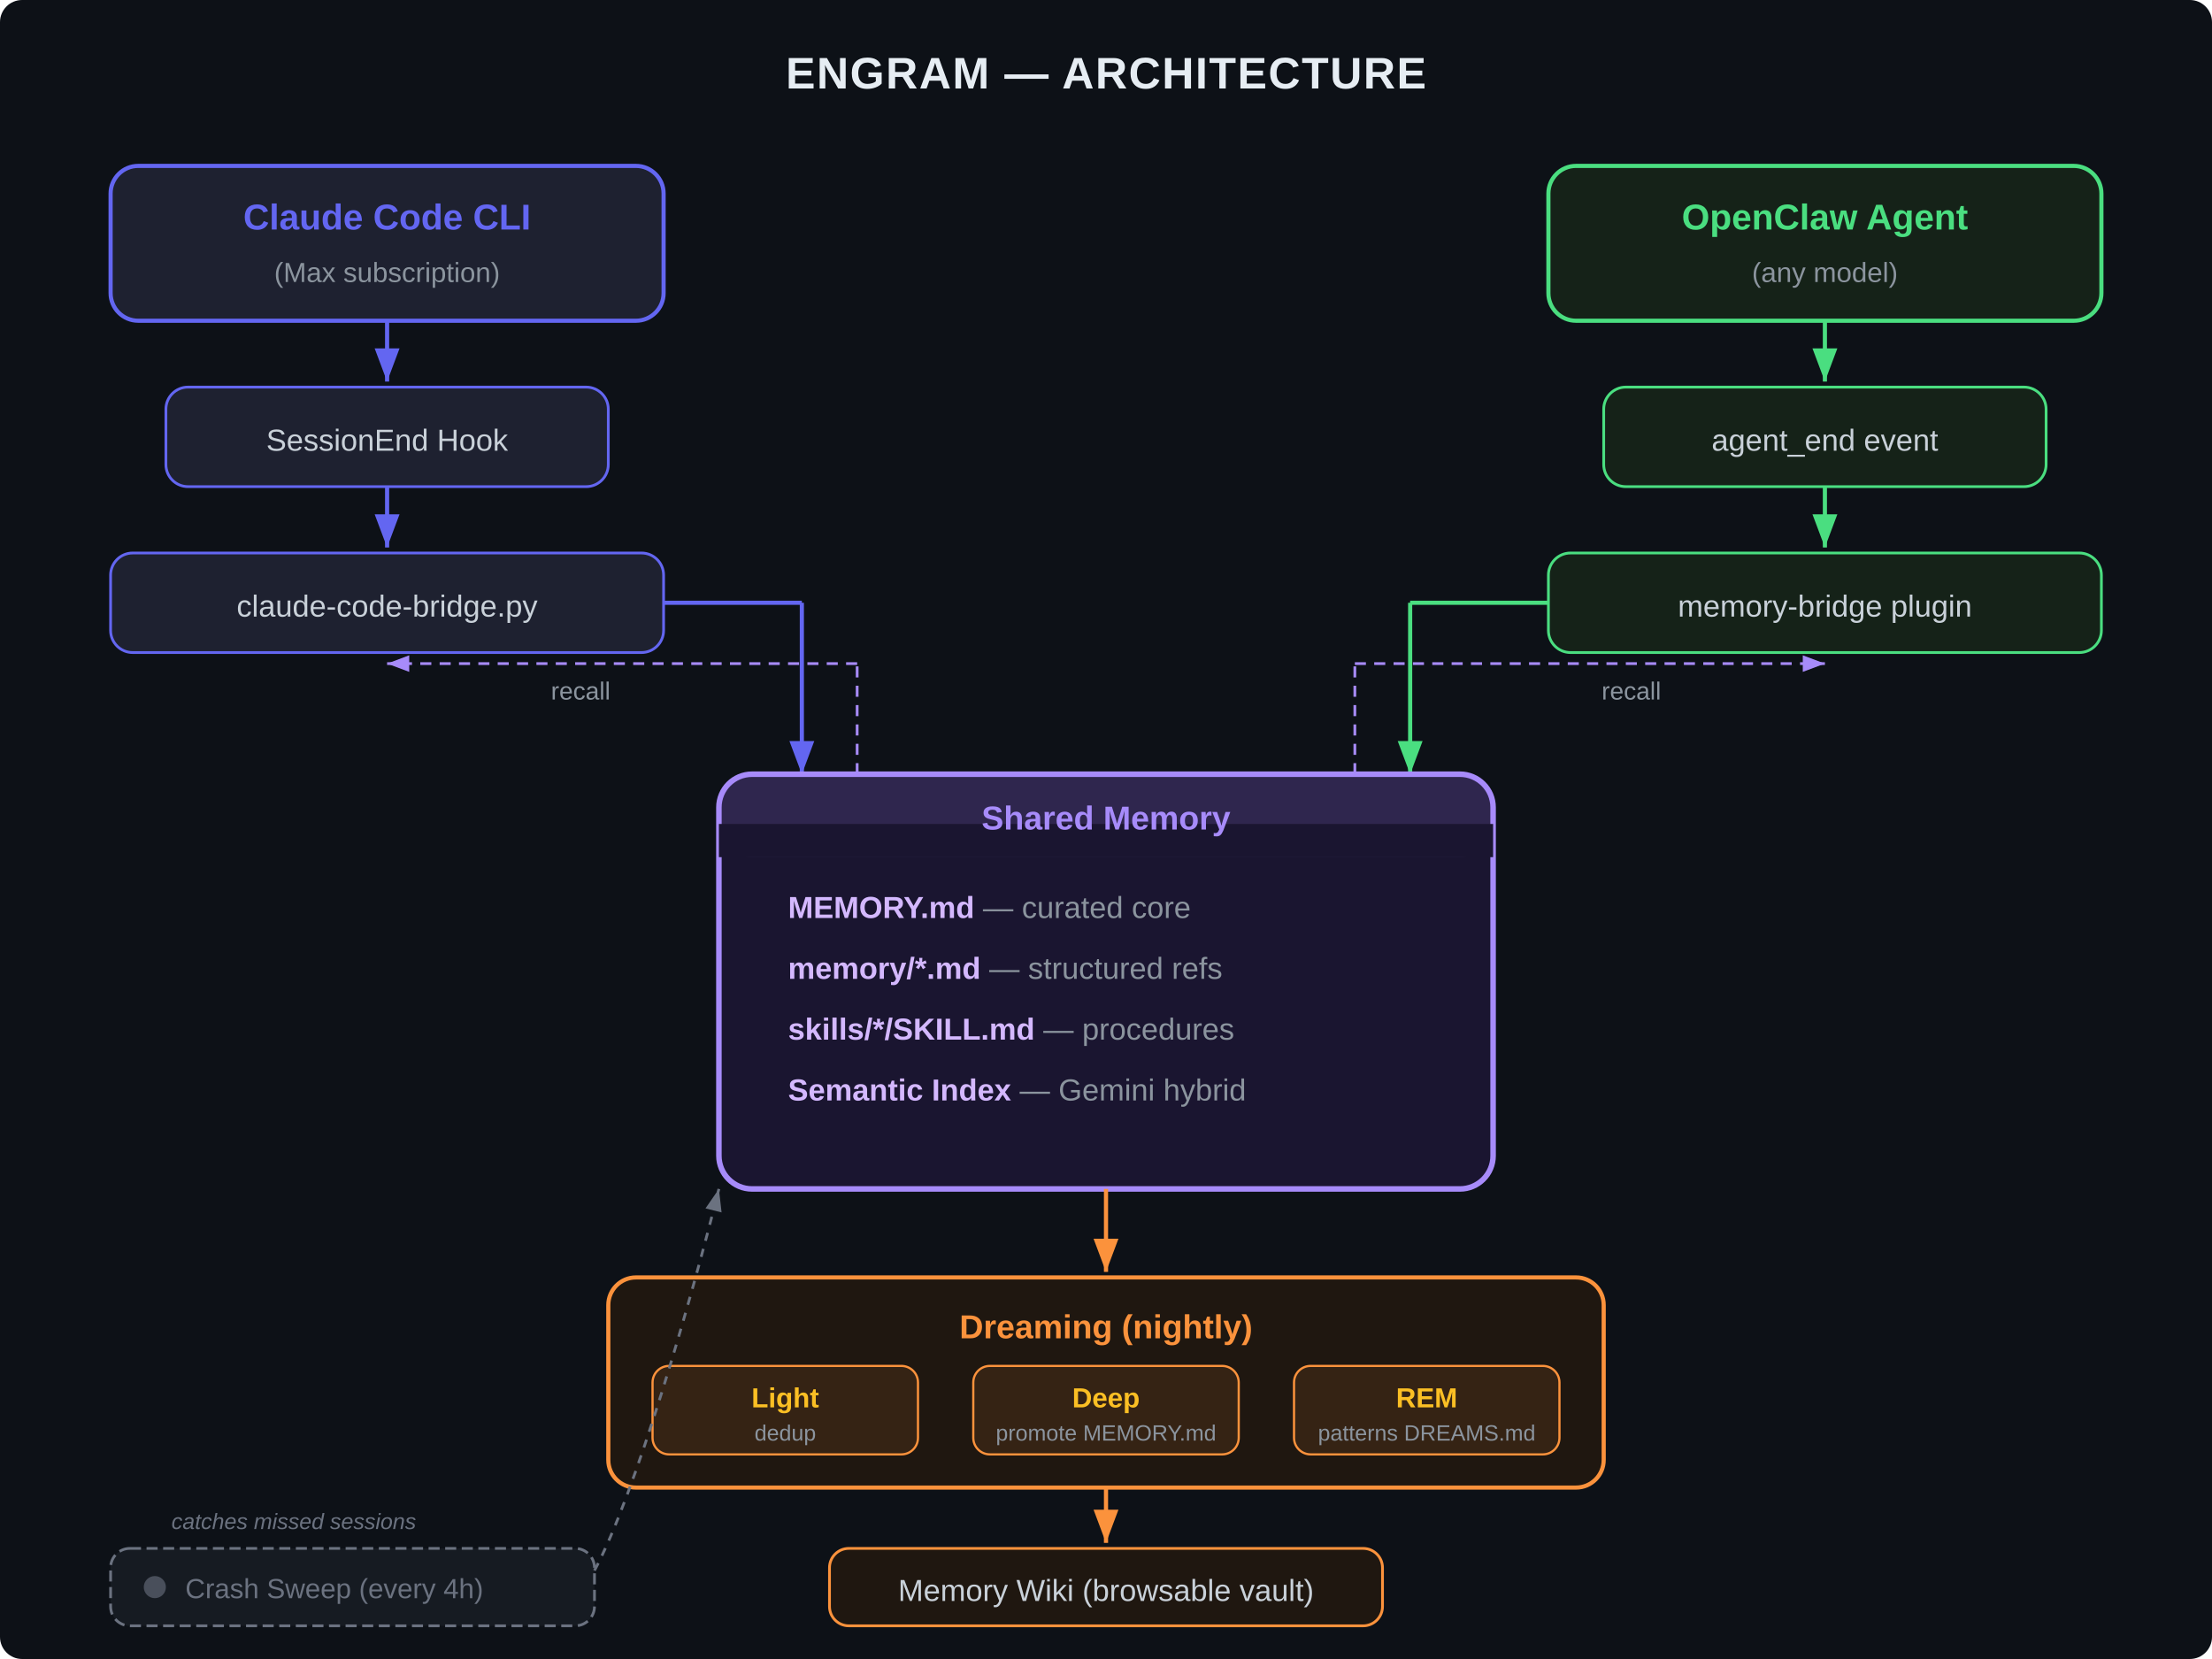
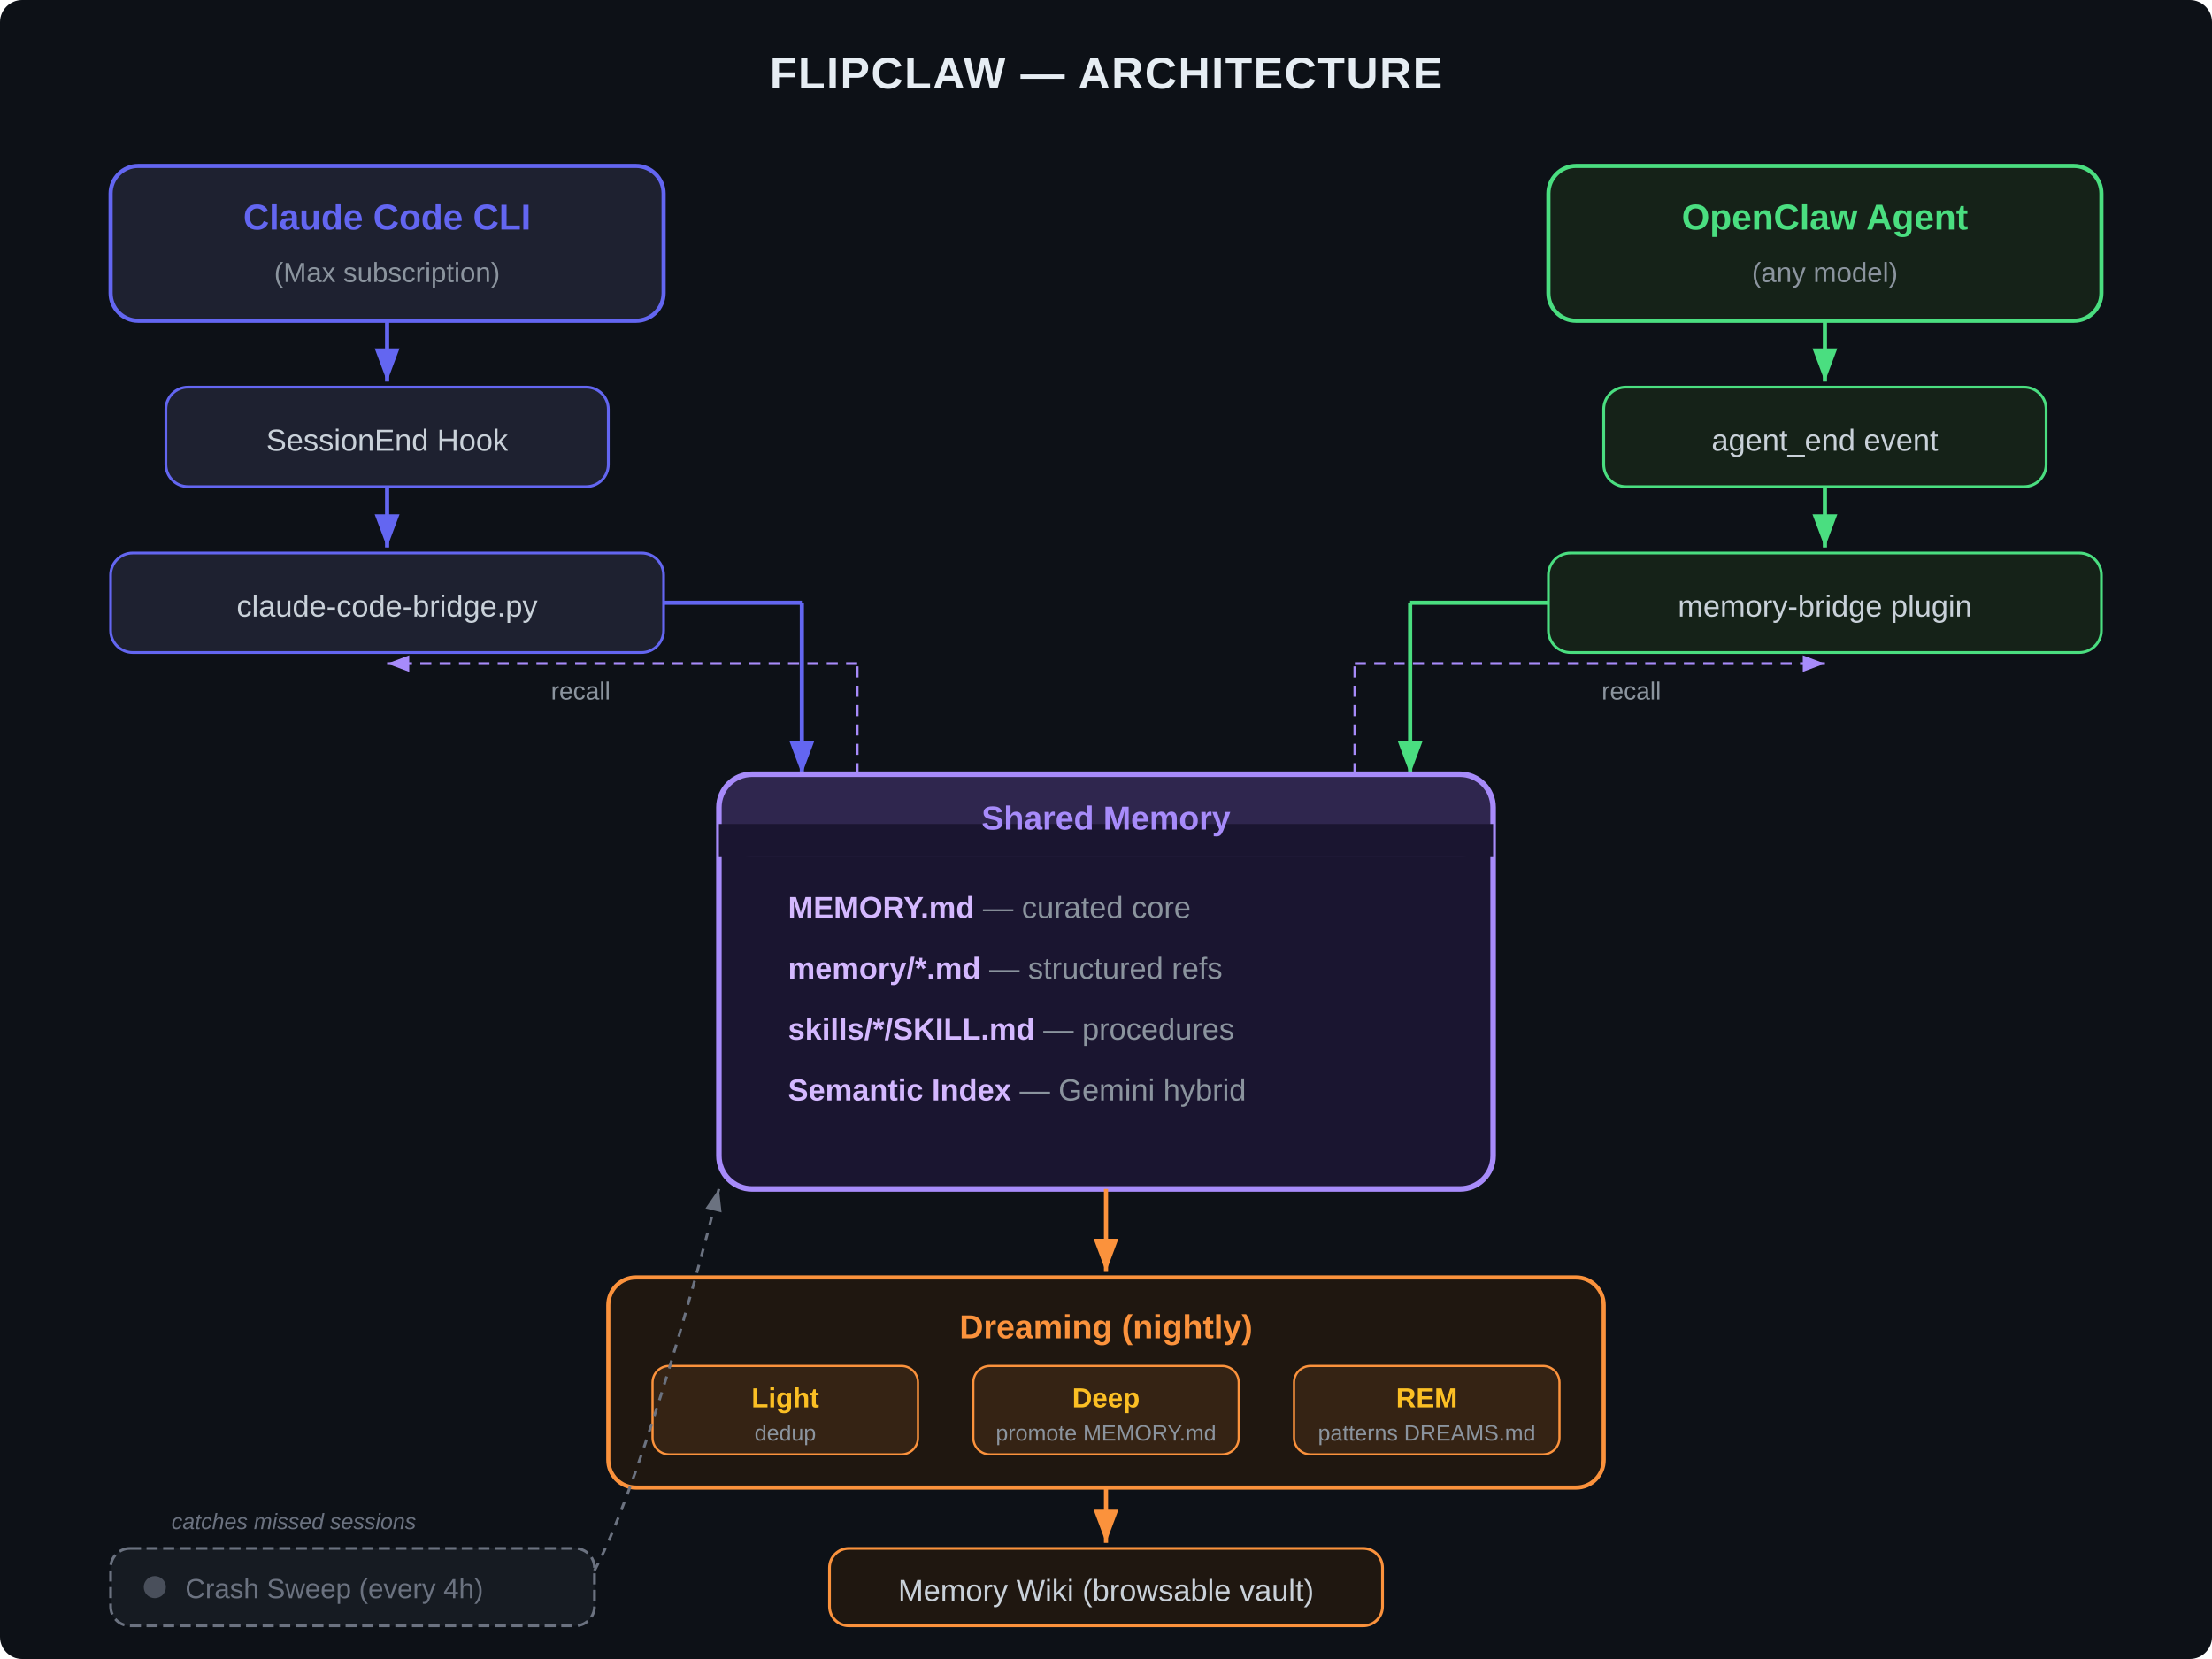
<svg xmlns="http://www.w3.org/2000/svg" viewBox="0 0 800 600" width="800" height="600">
  <defs>
    <marker id="arrow-blue" markerWidth="8" markerHeight="6" refX="8" refY="3" orient="auto">
      <path d="M0,0 L8,3 L0,6" fill="#6366f1" />
    </marker>
    <marker id="arrow-green" markerWidth="8" markerHeight="6" refX="8" refY="3" orient="auto">
      <path d="M0,0 L8,3 L0,6" fill="#4ade80" />
    </marker>
    <marker id="arrow-purple" markerWidth="8" markerHeight="6" refX="8" refY="3" orient="auto">
      <path d="M0,0 L8,3 L0,6" fill="#a78bfa" />
    </marker>
    <marker id="arrow-orange" markerWidth="8" markerHeight="6" refX="8" refY="3" orient="auto">
      <path d="M0,0 L8,3 L0,6" fill="#fb923c" />
    </marker>
    <marker id="arrow-gray" markerWidth="8" markerHeight="6" refX="8" refY="3" orient="auto">
      <path d="M0,0 L8,3 L0,6" fill="#6b7280" />
    </marker>
  </defs>
  <rect width="800" height="600" rx="8" fill="#0d1117" />
-   <text x="400" y="32" text-anchor="middle" font-family="Arial, Helvetica, sans-serif" font-size="16" font-weight="bold" fill="#e6edf3" letter-spacing="0.5">ENGRAM — ARCHITECTURE</text>
+   <text x="400" y="32" text-anchor="middle" font-family="Arial, Helvetica, sans-serif" font-size="16" font-weight="bold" fill="#e6edf3" letter-spacing="0.5">FLIPCLAW — ARCHITECTURE</text>
  <rect x="40" y="60" width="200" height="56" rx="10" fill="#1e2130" stroke="#6366f1" stroke-width="1.5" />
  <text x="140" y="83" text-anchor="middle" font-family="Arial, Helvetica, sans-serif" font-size="13" font-weight="bold" fill="#6366f1">Claude Code CLI</text>
  <text x="140" y="102" text-anchor="middle" font-family="Arial, Helvetica, sans-serif" font-size="10" fill="#8b949e">(Max subscription)</text>
  <line x1="140" y1="116" x2="140" y2="138" stroke="#6366f1" stroke-width="1.5" marker-end="url(#arrow-blue)" />
  <rect x="60" y="140" width="160" height="36" rx="8" fill="#1e2130" stroke="#6366f1" stroke-width="1" />
  <text x="140" y="163" text-anchor="middle" font-family="Arial, Helvetica, sans-serif" font-size="11" fill="#c9d1d9">SessionEnd Hook</text>
  <line x1="140" y1="176" x2="140" y2="198" stroke="#6366f1" stroke-width="1.5" marker-end="url(#arrow-blue)" />
  <rect x="40" y="200" width="200" height="36" rx="8" fill="#1e2130" stroke="#6366f1" stroke-width="1" />
  <text x="140" y="223" text-anchor="middle" font-family="Arial, Helvetica, sans-serif" font-size="11" fill="#c9d1d9">claude-code-bridge.py</text>
  <line x1="240" y1="218" x2="290" y2="218" stroke="#6366f1" stroke-width="1.5" />
  <line x1="290" y1="218" x2="290" y2="280" stroke="#6366f1" stroke-width="1.5" marker-end="url(#arrow-blue)" />
  <rect x="560" y="60" width="200" height="56" rx="10" fill="#152218" stroke="#4ade80" stroke-width="1.5" />
  <text x="660" y="83" text-anchor="middle" font-family="Arial, Helvetica, sans-serif" font-size="13" font-weight="bold" fill="#4ade80">OpenClaw Agent</text>
  <text x="660" y="102" text-anchor="middle" font-family="Arial, Helvetica, sans-serif" font-size="10" fill="#8b949e">(any model)</text>
  <line x1="660" y1="116" x2="660" y2="138" stroke="#4ade80" stroke-width="1.5" marker-end="url(#arrow-green)" />
  <rect x="580" y="140" width="160" height="36" rx="8" fill="#152218" stroke="#4ade80" stroke-width="1" />
  <text x="660" y="163" text-anchor="middle" font-family="Arial, Helvetica, sans-serif" font-size="11" fill="#c9d1d9">agent_end event</text>
  <line x1="660" y1="176" x2="660" y2="198" stroke="#4ade80" stroke-width="1.5" marker-end="url(#arrow-green)" />
  <rect x="560" y="200" width="200" height="36" rx="8" fill="#152218" stroke="#4ade80" stroke-width="1" />
  <text x="660" y="223" text-anchor="middle" font-family="Arial, Helvetica, sans-serif" font-size="11" fill="#c9d1d9">memory-bridge plugin</text>
  <line x1="560" y1="218" x2="510" y2="218" stroke="#4ade80" stroke-width="1.5" />
  <line x1="510" y1="218" x2="510" y2="280" stroke="#4ade80" stroke-width="1.5" marker-end="url(#arrow-green)" />
  <rect x="260" y="280" width="280" height="150" rx="12" fill="#1a1530" stroke="#a78bfa" stroke-width="2" />
  <rect x="260" y="280" width="280" height="30" rx="12" fill="#a78bfa" fill-opacity="0.15" />
  <rect x="260" y="298" width="280" height="12" fill="#1a1530" />
  <text x="400" y="300" text-anchor="middle" font-family="Arial, Helvetica, sans-serif" font-size="12" font-weight="bold" fill="#a78bfa">Shared Memory</text>
  <text x="285" y="332" font-family="Arial, Helvetica, sans-serif" font-size="11" fill="#c9d1d9">
    <tspan font-weight="bold" fill="#d4b8ff">MEMORY.md</tspan>
    <tspan fill="#8b949e"> — curated core</tspan>
  </text>
  <text x="285" y="354" font-family="Arial, Helvetica, sans-serif" font-size="11" fill="#c9d1d9">
    <tspan font-weight="bold" fill="#d4b8ff">memory/*.md</tspan>
    <tspan fill="#8b949e"> — structured refs</tspan>
  </text>
  <text x="285" y="376" font-family="Arial, Helvetica, sans-serif" font-size="11" fill="#c9d1d9">
    <tspan font-weight="bold" fill="#d4b8ff">skills/*/SKILL.md</tspan>
    <tspan fill="#8b949e"> — procedures</tspan>
  </text>
  <text x="285" y="398" font-family="Arial, Helvetica, sans-serif" font-size="11" fill="#c9d1d9">
    <tspan font-weight="bold" fill="#d4b8ff">Semantic Index</tspan>
    <tspan fill="#8b949e"> — Gemini hybrid</tspan>
  </text>
  <line x1="310" y1="280" x2="310" y2="240" stroke="#a78bfa" stroke-width="1" stroke-dasharray="4,3" />
  <line x1="310" y1="240" x2="140" y2="240" stroke="#a78bfa" stroke-width="1" stroke-dasharray="4,3" marker-end="url(#arrow-purple)" />
  <text x="210" y="253" text-anchor="middle" font-family="Arial, Helvetica, sans-serif" font-size="9" fill="#8b949e">recall</text>
  <line x1="490" y1="280" x2="490" y2="240" stroke="#a78bfa" stroke-width="1" stroke-dasharray="4,3" />
  <line x1="490" y1="240" x2="660" y2="240" stroke="#a78bfa" stroke-width="1" stroke-dasharray="4,3" marker-end="url(#arrow-purple)" />
  <text x="590" y="253" text-anchor="middle" font-family="Arial, Helvetica, sans-serif" font-size="9" fill="#8b949e">recall</text>
  <line x1="400" y1="430" x2="400" y2="460" stroke="#fb923c" stroke-width="1.5" marker-end="url(#arrow-orange)" />
  <rect x="220" y="462" width="360" height="76" rx="10" fill="#1f1710" stroke="#fb923c" stroke-width="1.5" />
  <text x="400" y="484" text-anchor="middle" font-family="Arial, Helvetica, sans-serif" font-size="12" font-weight="bold" fill="#fb923c">Dreaming (nightly)</text>
  <rect x="236" y="494" width="96" height="32" rx="6" fill="#fb923c" fill-opacity="0.1" stroke="#fb923c" stroke-width="0.8" />
  <text x="284" y="509" text-anchor="middle" font-family="Arial, Helvetica, sans-serif" font-size="10" font-weight="bold" fill="#fbbf24">Light</text>
  <text x="284" y="521" text-anchor="middle" font-family="Arial, Helvetica, sans-serif" font-size="8" fill="#8b949e">dedup</text>
  <rect x="352" y="494" width="96" height="32" rx="6" fill="#fb923c" fill-opacity="0.1" stroke="#fb923c" stroke-width="0.8" />
  <text x="400" y="509" text-anchor="middle" font-family="Arial, Helvetica, sans-serif" font-size="10" font-weight="bold" fill="#fbbf24">Deep</text>
  <text x="400" y="521" text-anchor="middle" font-family="Arial, Helvetica, sans-serif" font-size="8" fill="#8b949e">promote MEMORY.md</text>
  <rect x="468" y="494" width="96" height="32" rx="6" fill="#fb923c" fill-opacity="0.1" stroke="#fb923c" stroke-width="0.8" />
  <text x="516" y="509" text-anchor="middle" font-family="Arial, Helvetica, sans-serif" font-size="10" font-weight="bold" fill="#fbbf24">REM</text>
  <text x="516" y="521" text-anchor="middle" font-family="Arial, Helvetica, sans-serif" font-size="8" fill="#8b949e">patterns DREAMS.md</text>
  <line x1="400" y1="538" x2="400" y2="558" stroke="#fb923c" stroke-width="1.5" marker-end="url(#arrow-orange)" />
  <rect x="300" y="560" width="200" height="28" rx="7" fill="#1f1710" stroke="#fb923c" stroke-width="1" />
  <text x="400" y="579" text-anchor="middle" font-family="Arial, Helvetica, sans-serif" font-size="11" fill="#c9d1d9">Memory Wiki (browsable vault)</text>
  <rect x="40" y="560" width="175" height="28" rx="7" fill="#161b22" stroke="#6b7280" stroke-width="1" stroke-dasharray="4,2" />
  <circle cx="56" cy="574" r="4" fill="#6b7280" fill-opacity="0.6" />
  <text x="67" y="578" font-family="Arial, Helvetica, sans-serif" font-size="10" fill="#6b7280">Crash Sweep (every 4h)</text>
  <path d="M215,568 C230,540 250,470 260,430" stroke="#6b7280" stroke-width="1" stroke-dasharray="3,3" fill="none" marker-end="url(#arrow-gray)" />
  <text x="62" y="553" font-family="Arial, Helvetica, sans-serif" font-size="8" fill="#6b7280" font-style="italic">catches missed sessions</text>
</svg>
